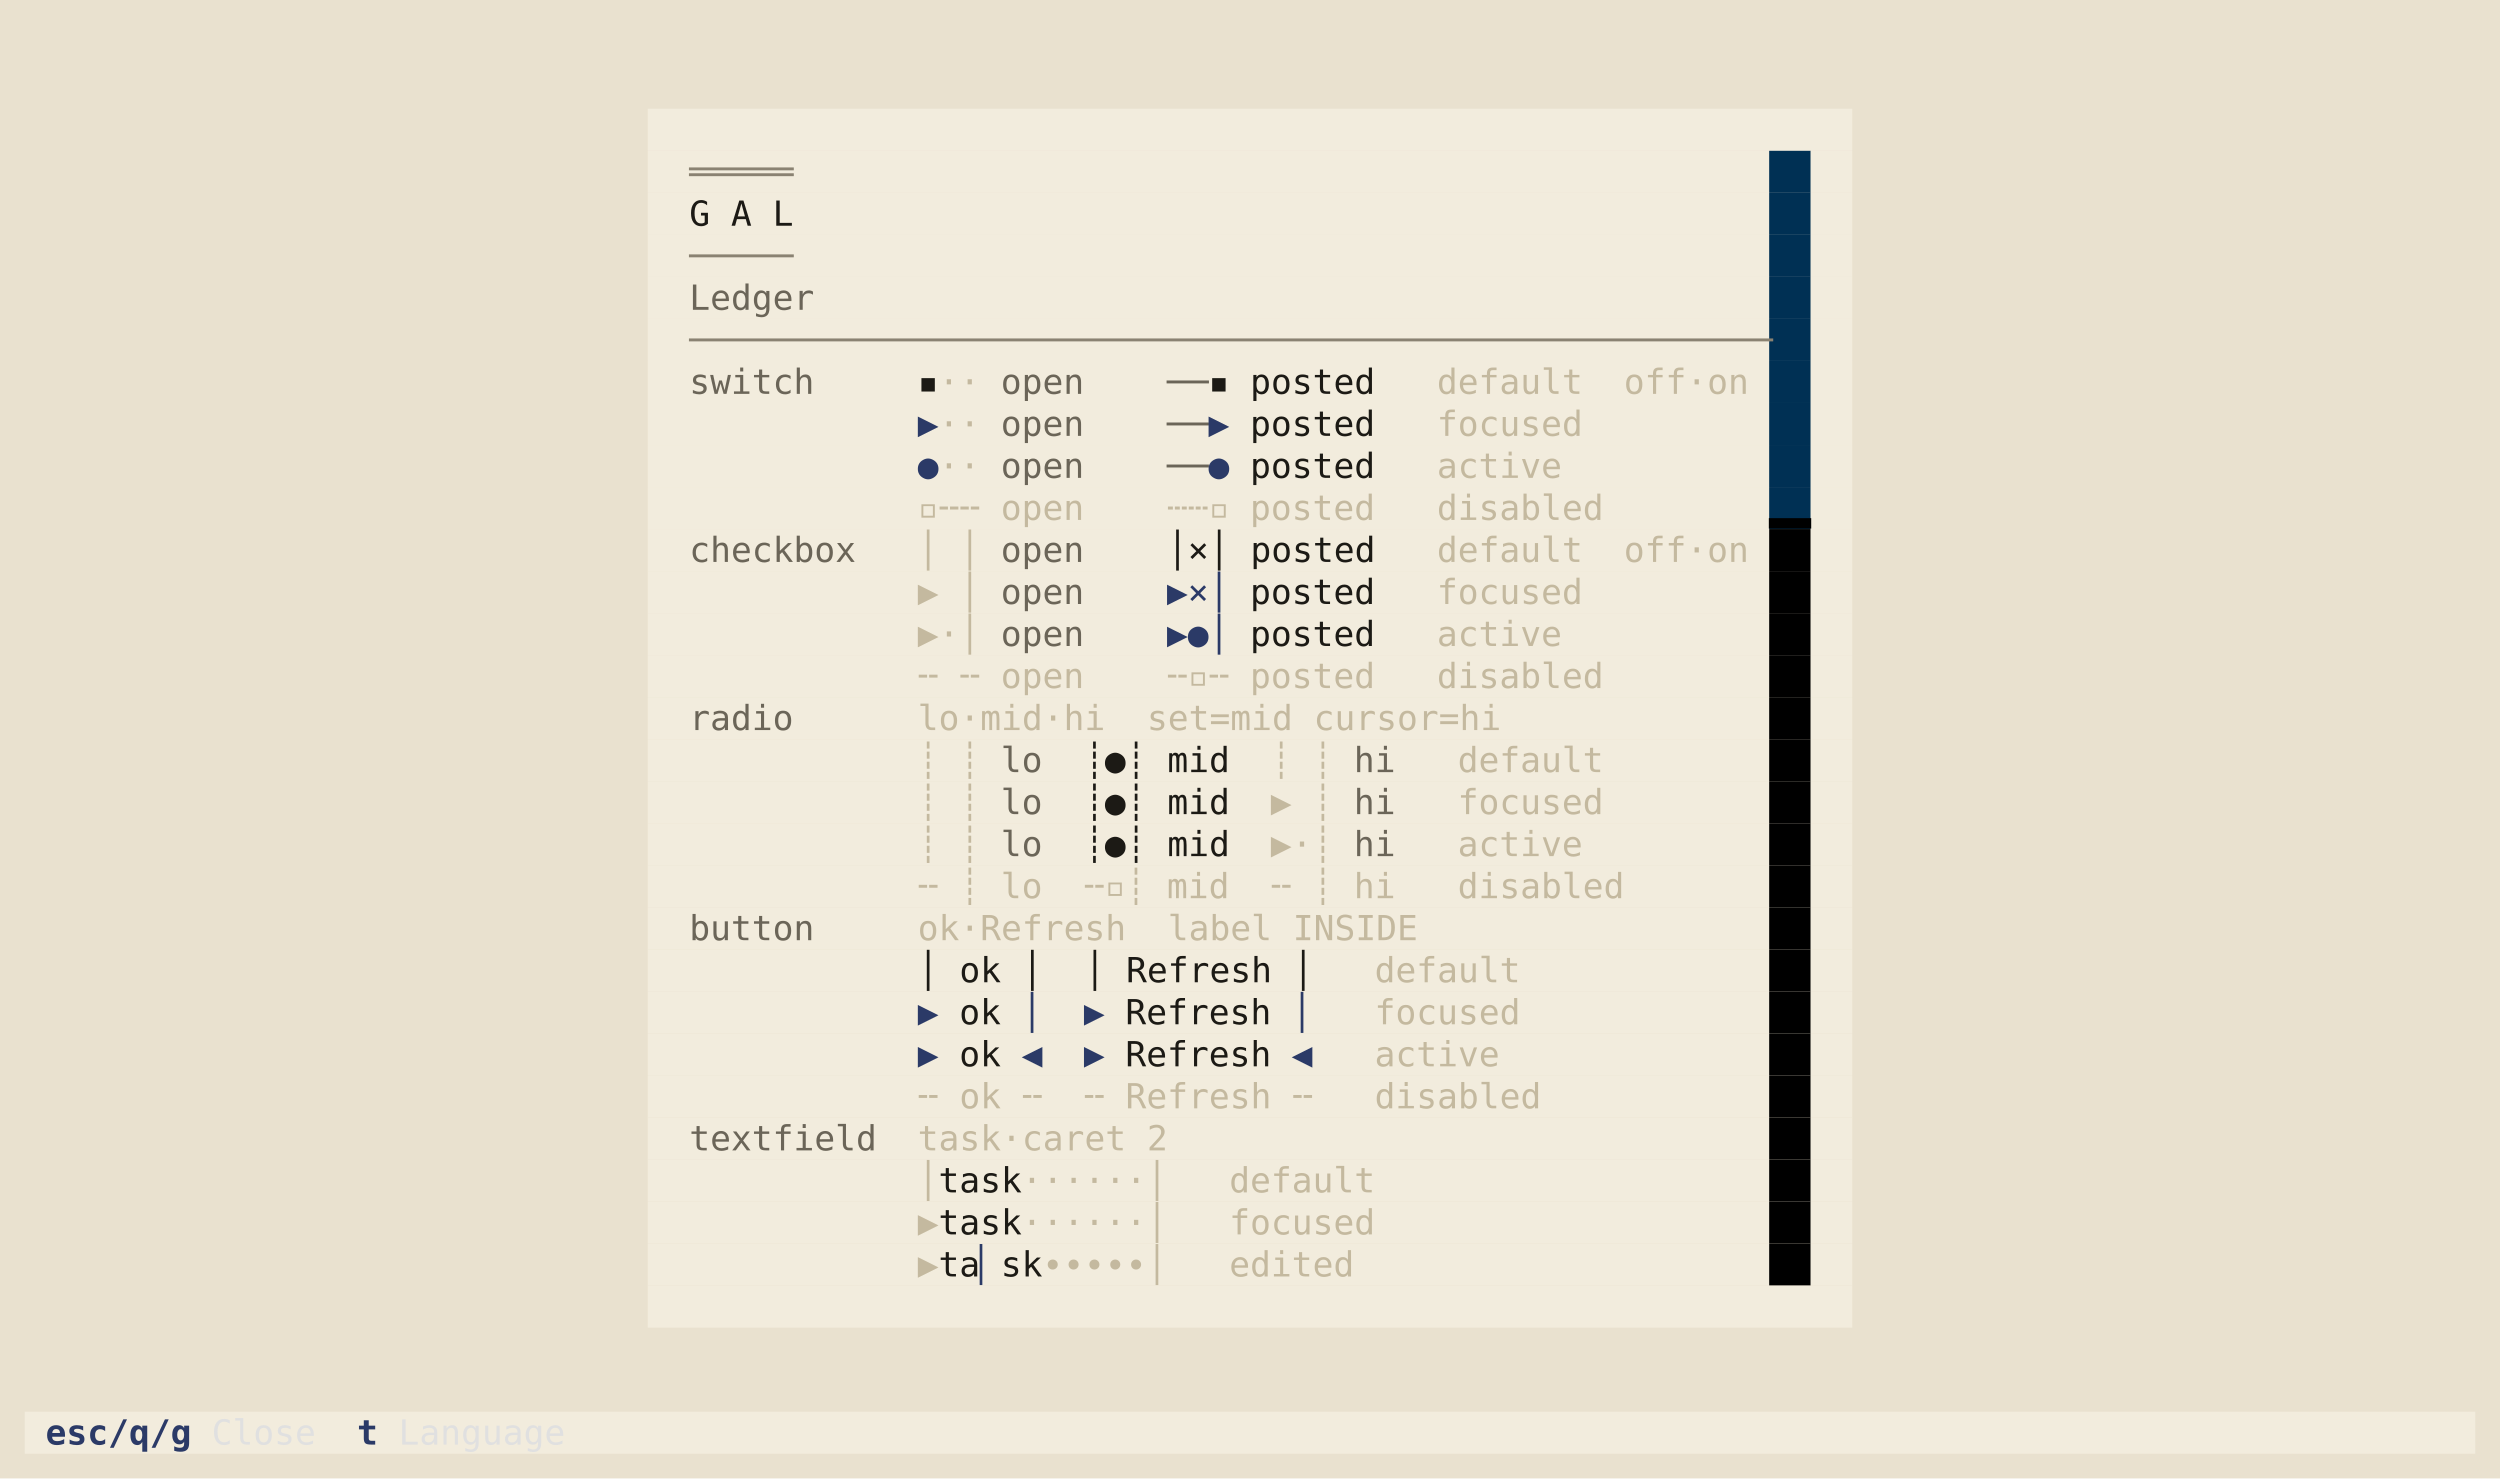
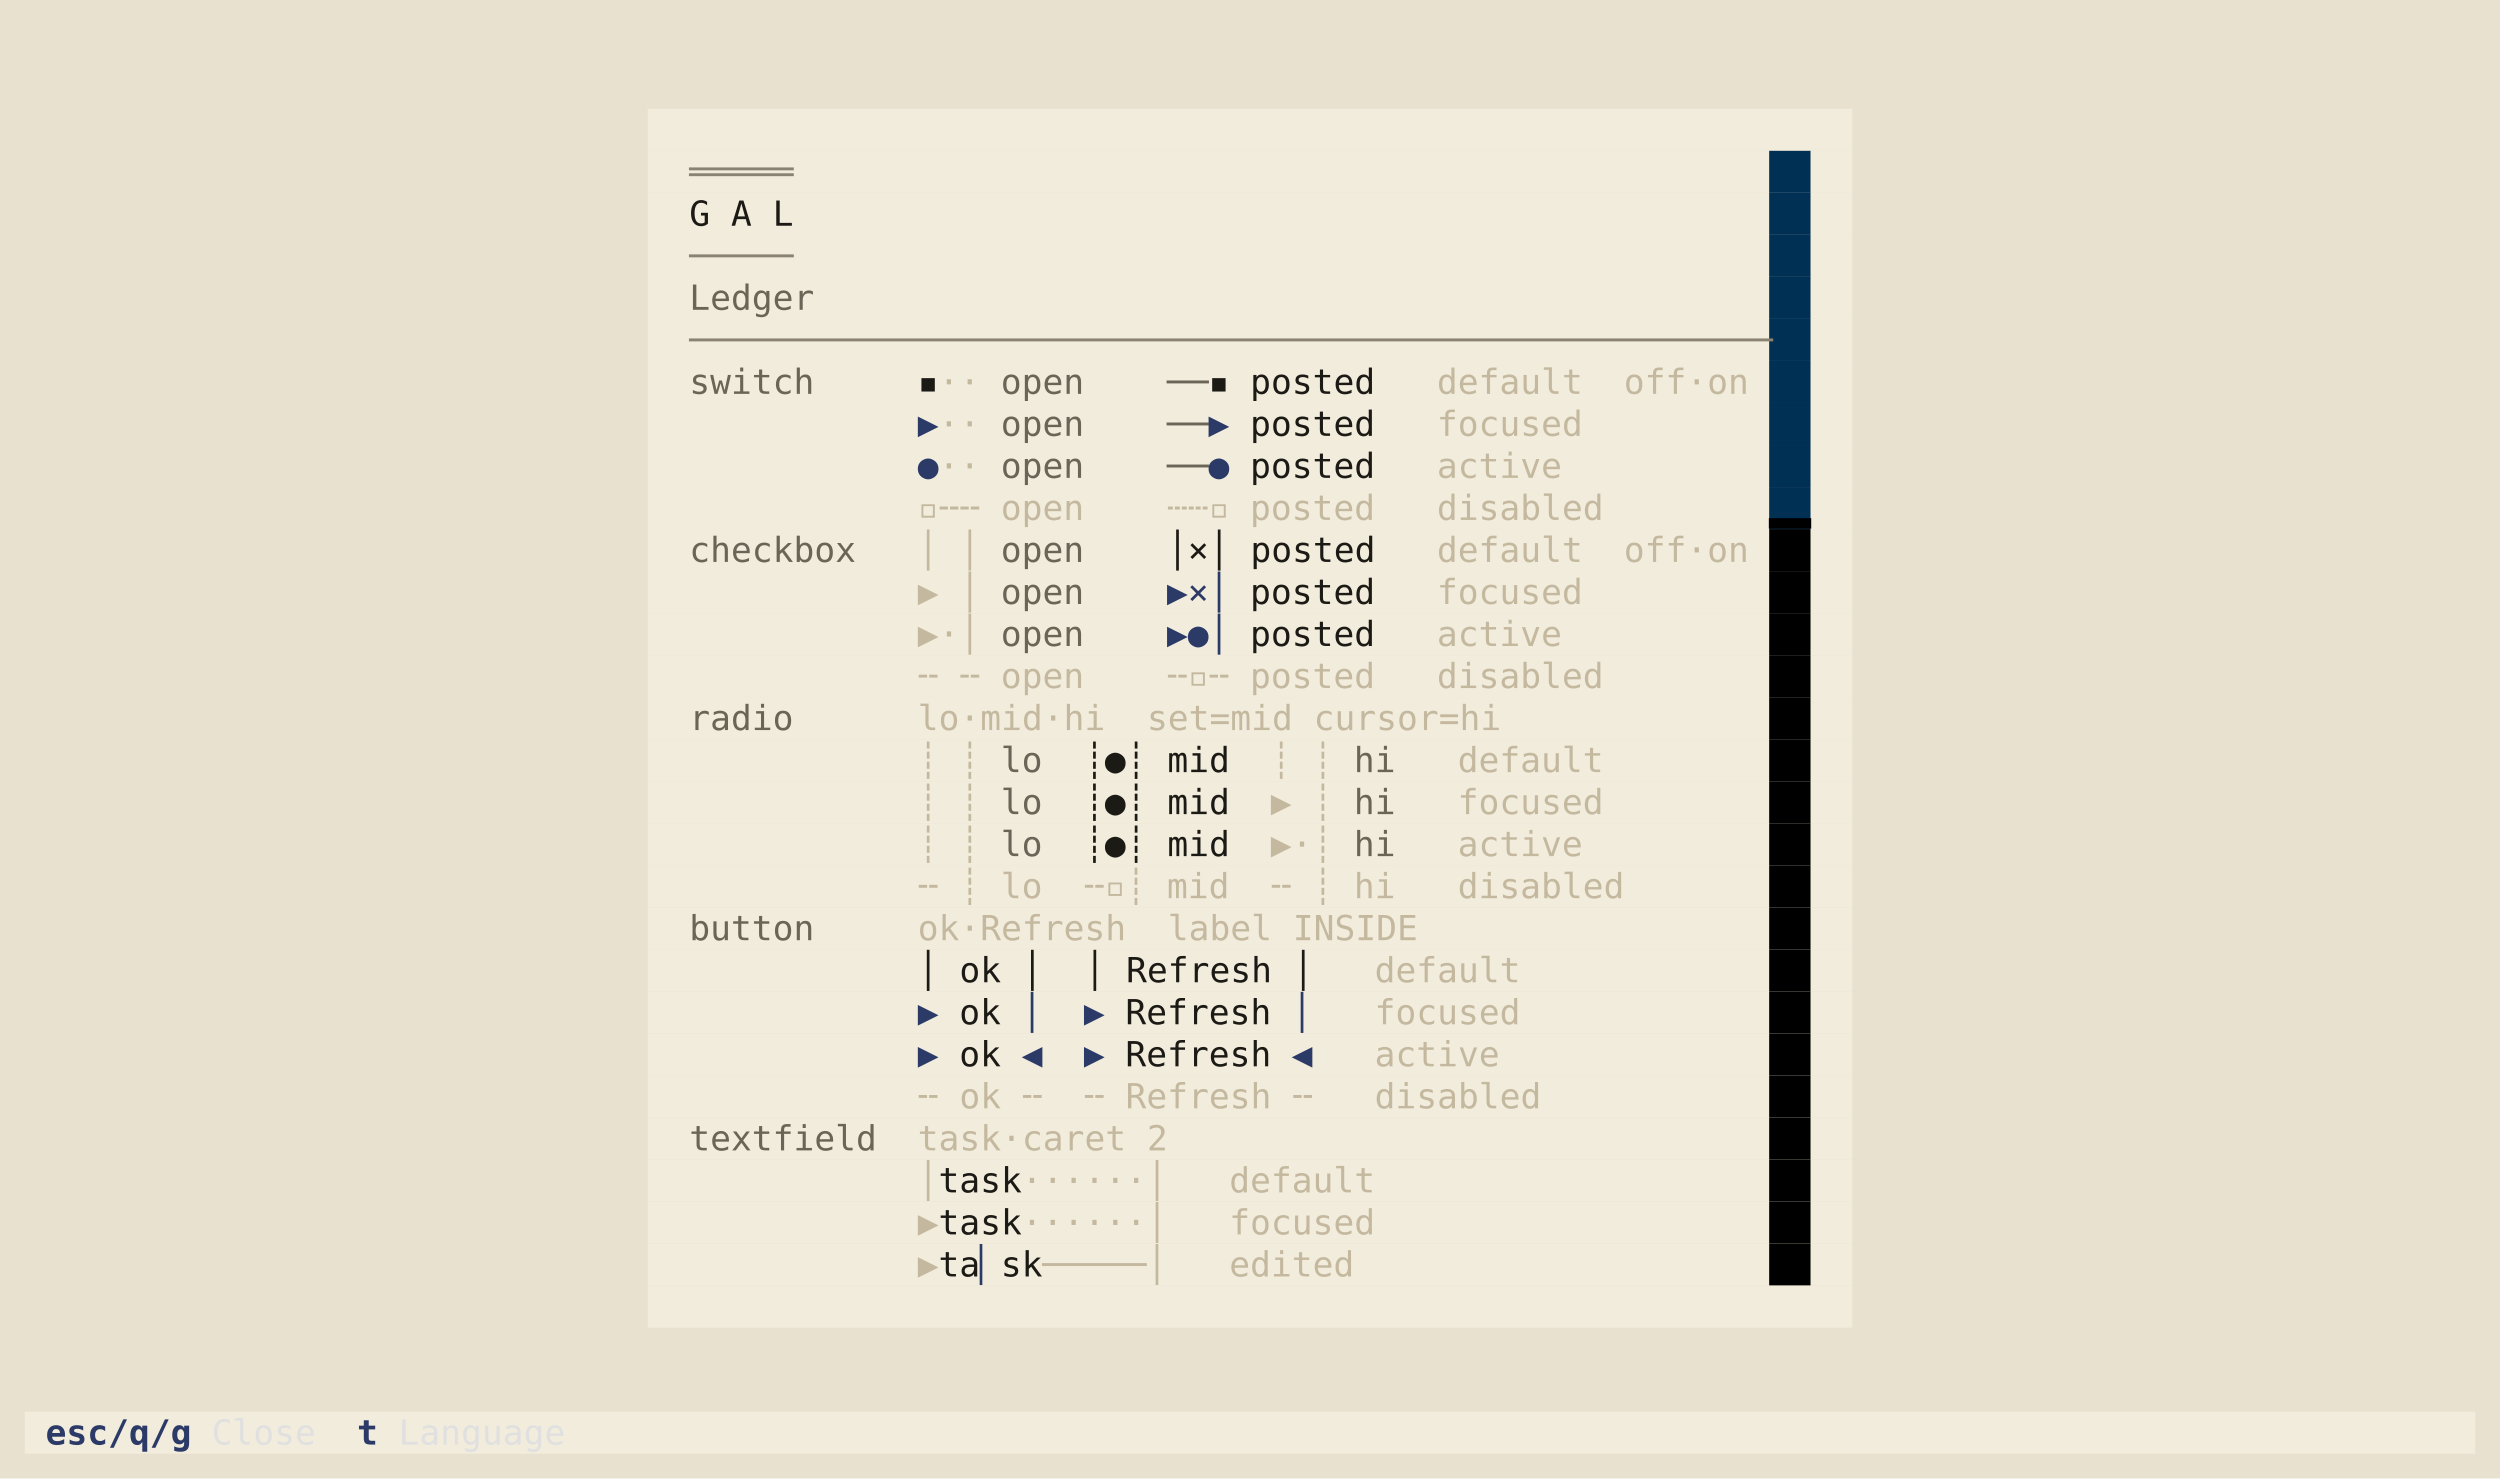
<svg xmlns="http://www.w3.org/2000/svg" viewBox="0 0 1011.2 598.0" role="img" aria-label="taskboard · ledger · components">
  <rect width="1011.2" height="598.0" fill="#e9e1cf" />
  <g font-family="ui-monospace,SFMono-Regular,'DejaVu Sans Mono','Cascadia Mono',Menlo,Consolas,'Liberation Mono',monospace" font-size="14.0" xml:space="preserve" style="white-space:pre;font-variant-ligatures:none">
    <rect x="262.0" y="44.0" width="487.2" height="17.0" fill="#f2ecdd" />
    <rect x="262.0" y="61.0" width="453.6" height="17.0" fill="#f2ecdd" />
    <rect x="715.6" y="61.0" width="16.8" height="17.0" fill="#003054" />
    <rect x="732.4" y="61.0" width="16.8" height="17.0" fill="#f2ecdd" />
    <text x="278.8" y="74.3" fill="#8a8272">═════</text>
    <rect x="262.0" y="78.0" width="453.6" height="17.0" fill="#f2ecdd" />
    <rect x="715.6" y="78.0" width="16.8" height="17.0" fill="#003054" />
    <rect x="732.4" y="78.0" width="16.8" height="17.0" fill="#f2ecdd" />
    <text x="278.8" y="91.3" fill="#1c1a15">G A L</text>
    <rect x="262.0" y="95.0" width="453.6" height="17.0" fill="#f2ecdd" />
    <rect x="715.6" y="95.0" width="16.8" height="17.0" fill="#003054" />
    <rect x="732.4" y="95.0" width="16.8" height="17.0" fill="#f2ecdd" />
    <text x="278.8" y="108.3" fill="#8a8272">─────</text>
    <rect x="262.0" y="112.0" width="453.6" height="17.0" fill="#f2ecdd" />
    <rect x="715.6" y="112.0" width="16.8" height="17.0" fill="#003054" />
    <rect x="732.4" y="112.0" width="16.8" height="17.0" fill="#f2ecdd" />
    <text x="278.8" y="125.3" fill="#6b6558">Ledger</text>
    <rect x="262.0" y="129.0" width="453.6" height="17.0" fill="#f2ecdd" />
    <rect x="715.6" y="129.0" width="16.8" height="17.0" fill="#003054" />
    <rect x="732.4" y="129.0" width="16.8" height="17.0" fill="#f2ecdd" />
    <text x="278.8" y="142.3" fill="#8a8272">────────────────────────────────────────────────────</text>
    <rect x="262.0" y="146.0" width="453.6" height="17.0" fill="#f2ecdd" />
    <rect x="715.6" y="146.0" width="16.8" height="17.0" fill="#003054" />
    <rect x="732.4" y="146.0" width="16.8" height="17.0" fill="#f2ecdd" />
    <text x="278.8" y="159.3" fill="#6b6558">switch     </text>
    <text x="371.2" y="159.3" fill="#1c1a15">▪</text>
    <text x="379.6" y="159.3" fill="#c4b99f">··</text>
    <text x="404.8" y="159.3" fill="#6b6558">open  </text>
    <text x="472.0" y="159.3" fill="#6b6558">──</text>
    <text x="488.8" y="159.3" fill="#1c1a15">▪ posted   </text>
    <text x="581.2" y="159.3" fill="#c4b99f">default</text>
    <text x="656.8" y="159.3" fill="#c4b99f">off·on</text>
    <rect x="262.0" y="163.0" width="453.6" height="17.0" fill="#f2ecdd" />
    <rect x="715.6" y="163.0" width="16.8" height="17.0" fill="#003054" />
    <rect x="732.4" y="163.0" width="16.8" height="17.0" fill="#f2ecdd" />
    <text x="371.2" y="176.3" fill="#2b3a67">▶</text>
    <text x="379.6" y="176.3" fill="#c4b99f">··</text>
    <text x="404.8" y="176.3" fill="#6b6558">open  </text>
    <text x="472.0" y="176.3" fill="#6b6558">──</text>
    <text x="488.8" y="176.3" fill="#2b3a67">▶</text>
    <text x="497.2" y="176.3" fill="#1c1a15"> posted   </text>
    <text x="581.2" y="176.3" fill="#c4b99f">focused</text>
    <rect x="262.0" y="180.0" width="453.6" height="17.0" fill="#f2ecdd" />
    <rect x="715.6" y="180.0" width="16.8" height="17.0" fill="#003054" />
    <rect x="732.4" y="180.0" width="16.8" height="17.0" fill="#f2ecdd" />
    <text x="371.2" y="193.3" fill="#2b3a67">●</text>
    <text x="379.6" y="193.3" fill="#c4b99f">··</text>
    <text x="404.8" y="193.3" fill="#6b6558">open  </text>
    <text x="472.0" y="193.3" fill="#6b6558">──</text>
    <text x="488.8" y="193.3" fill="#2b3a67">●</text>
    <text x="497.2" y="193.3" fill="#1c1a15"> posted   </text>
    <text x="581.2" y="193.3" fill="#c4b99f">active</text>
    <rect x="262.0" y="197.0" width="453.6" height="17.0" fill="#f2ecdd" />
    <rect x="715.6" y="197.0" width="16.8" height="17.0" fill="#003054" />
    <rect x="732.4" y="197.0" width="16.8" height="17.0" fill="#f2ecdd" />
    <text x="371.2" y="210.3" fill="#c4b99f">▫╌╌</text>
    <text x="404.8" y="210.3" fill="#c4b99f">open  </text>
    <text x="472.0" y="210.3" fill="#c4b99f">┄┄▫</text>
    <text x="505.6" y="210.3" fill="#c4b99f">posted</text>
    <text x="581.2" y="210.3" fill="#c4b99f">disabled</text>
    <text x="715.6" y="210.3" fill="#000000">▂▂</text>
    <rect x="262.0" y="214.0" width="453.6" height="17.0" fill="#f2ecdd" />
    <rect x="715.6" y="214.0" width="16.8" height="17.0" fill="#000000" />
    <rect x="732.4" y="214.0" width="16.8" height="17.0" fill="#f2ecdd" />
    <text x="278.8" y="227.3" fill="#6b6558">checkbox   </text>
    <text x="371.2" y="227.3" fill="#c4b99f">│ │</text>
    <text x="404.8" y="227.3" fill="#6b6558">open  </text>
    <text x="455.2" y="227.3" fill="#1c1a15">  │×│ posted   </text>
    <text x="581.2" y="227.3" fill="#c4b99f">default</text>
    <text x="656.8" y="227.3" fill="#c4b99f">off·on</text>
    <rect x="262.0" y="231.0" width="453.6" height="17.0" fill="#f2ecdd" />
    <rect x="715.6" y="231.0" width="16.8" height="17.0" fill="#000000" />
    <rect x="732.4" y="231.0" width="16.8" height="17.0" fill="#f2ecdd" />
    <text x="371.2" y="244.3" fill="#c4b99f">▶ │</text>
    <text x="404.8" y="244.3" fill="#6b6558">open  </text>
    <text x="472.0" y="244.3" fill="#2b3a67">▶×│</text>
    <text x="497.2" y="244.3" fill="#1c1a15"> posted   </text>
    <text x="581.2" y="244.3" fill="#c4b99f">focused</text>
    <rect x="262.0" y="248.0" width="453.6" height="17.0" fill="#f2ecdd" />
    <rect x="715.6" y="248.0" width="16.8" height="17.0" fill="#000000" />
    <rect x="732.4" y="248.0" width="16.8" height="17.0" fill="#f2ecdd" />
    <text x="371.2" y="261.3" fill="#c4b99f">▶·│</text>
    <text x="404.8" y="261.3" fill="#6b6558">open  </text>
    <text x="472.0" y="261.3" fill="#2b3a67">▶●│</text>
    <text x="497.2" y="261.3" fill="#1c1a15"> posted   </text>
    <text x="581.2" y="261.3" fill="#c4b99f">active</text>
    <rect x="262.0" y="265.0" width="453.6" height="17.0" fill="#f2ecdd" />
    <rect x="715.6" y="265.0" width="16.8" height="17.0" fill="#000000" />
    <rect x="732.4" y="265.0" width="16.8" height="17.0" fill="#f2ecdd" />
    <text x="371.2" y="278.3" fill="#c4b99f">╌ ╌</text>
    <text x="404.8" y="278.3" fill="#c4b99f">open  </text>
    <text x="472.0" y="278.3" fill="#c4b99f">╌▫╌</text>
    <text x="505.6" y="278.3" fill="#c4b99f">posted</text>
    <text x="581.2" y="278.3" fill="#c4b99f">disabled</text>
    <rect x="262.0" y="282.0" width="453.6" height="17.0" fill="#f2ecdd" />
    <rect x="715.6" y="282.0" width="16.8" height="17.0" fill="#000000" />
    <rect x="732.4" y="282.0" width="16.8" height="17.0" fill="#f2ecdd" />
    <text x="278.8" y="295.3" fill="#6b6558">radio      </text>
    <text x="371.2" y="295.3" fill="#c4b99f">lo·mid·hi  set=mid cursor=hi</text>
    <rect x="262.0" y="299.0" width="453.6" height="17.0" fill="#f2ecdd" />
    <rect x="715.6" y="299.0" width="16.8" height="17.0" fill="#000000" />
    <rect x="732.4" y="299.0" width="16.8" height="17.0" fill="#f2ecdd" />
    <text x="371.2" y="312.3" fill="#c4b99f">┊ ┊</text>
    <text x="404.8" y="312.3" fill="#6b6558">lo</text>
    <text x="421.6" y="312.3" fill="#1c1a15">  ┊●┊ mid  </text>
    <text x="514.0" y="312.3" fill="#c4b99f">┊ ┊</text>
    <text x="547.6" y="312.3" fill="#6b6558">hi</text>
    <text x="589.6" y="312.3" fill="#c4b99f">default</text>
    <rect x="262.0" y="316.0" width="453.6" height="17.0" fill="#f2ecdd" />
    <rect x="715.6" y="316.0" width="16.8" height="17.0" fill="#000000" />
    <rect x="732.4" y="316.0" width="16.8" height="17.0" fill="#f2ecdd" />
    <text x="371.2" y="329.3" fill="#c4b99f">┊ ┊</text>
    <text x="404.8" y="329.3" fill="#6b6558">lo</text>
    <text x="421.6" y="329.3" fill="#1c1a15">  ┊●┊ mid  </text>
    <text x="514.0" y="329.3" fill="#c4b99f">▶ ┊</text>
    <text x="547.6" y="329.3" fill="#6b6558">hi</text>
    <text x="589.6" y="329.3" fill="#c4b99f">focused</text>
    <rect x="262.0" y="333.0" width="453.6" height="17.0" fill="#f2ecdd" />
    <rect x="715.6" y="333.0" width="16.8" height="17.0" fill="#000000" />
    <rect x="732.4" y="333.0" width="16.8" height="17.0" fill="#f2ecdd" />
    <text x="371.2" y="346.3" fill="#c4b99f">┊ ┊</text>
    <text x="404.8" y="346.3" fill="#6b6558">lo</text>
    <text x="421.6" y="346.3" fill="#1c1a15">  ┊●┊ mid  </text>
    <text x="514.0" y="346.3" fill="#c4b99f">▶·┊</text>
    <text x="547.6" y="346.3" fill="#6b6558">hi</text>
    <text x="589.6" y="346.3" fill="#c4b99f">active</text>
    <rect x="262.0" y="350.0" width="453.6" height="17.0" fill="#f2ecdd" />
    <rect x="715.6" y="350.0" width="16.8" height="17.0" fill="#000000" />
    <rect x="732.4" y="350.0" width="16.8" height="17.0" fill="#f2ecdd" />
    <text x="371.2" y="363.3" fill="#c4b99f">╌ ┊</text>
    <text x="404.8" y="363.3" fill="#c4b99f">lo</text>
    <text x="438.4" y="363.3" fill="#c4b99f">╌▫┊</text>
    <text x="472.0" y="363.3" fill="#c4b99f">mid</text>
    <text x="514.0" y="363.3" fill="#c4b99f">╌ ┊</text>
    <text x="547.6" y="363.3" fill="#c4b99f">hi</text>
    <text x="589.6" y="363.3" fill="#c4b99f">disabled</text>
    <rect x="262.0" y="367.0" width="453.6" height="17.0" fill="#f2ecdd" />
    <rect x="715.6" y="367.0" width="16.8" height="17.0" fill="#000000" />
    <rect x="732.4" y="367.0" width="16.8" height="17.0" fill="#f2ecdd" />
    <text x="278.8" y="380.3" fill="#6b6558">button     </text>
    <text x="371.2" y="380.3" fill="#c4b99f">ok·Refresh  label INSIDE</text>
    <rect x="262.0" y="384.0" width="453.6" height="17.0" fill="#f2ecdd" />
    <rect x="715.6" y="384.0" width="16.8" height="17.0" fill="#000000" />
    <rect x="732.4" y="384.0" width="16.8" height="17.0" fill="#f2ecdd" />
    <text x="371.2" y="397.3" fill="#1c1a15">│ ok │  │ Refresh │   </text>
    <text x="556.0" y="397.3" fill="#c4b99f">default</text>
    <rect x="262.0" y="401.0" width="453.6" height="17.0" fill="#f2ecdd" />
    <rect x="715.6" y="401.0" width="16.8" height="17.0" fill="#000000" />
    <rect x="732.4" y="401.0" width="16.8" height="17.0" fill="#f2ecdd" />
    <text x="371.2" y="414.3" fill="#2b3a67">▶ </text>
    <text x="388.0" y="414.3" fill="#1c1a15">ok</text>
    <text x="404.8" y="414.3" fill="#2b3a67"> │</text>
    <text x="438.4" y="414.3" fill="#2b3a67">▶ </text>
    <text x="455.2" y="414.3" fill="#1c1a15">Refresh</text>
    <text x="514.0" y="414.3" fill="#2b3a67"> │</text>
    <text x="556.0" y="414.3" fill="#c4b99f">focused</text>
    <rect x="262.0" y="418.0" width="453.6" height="17.0" fill="#f2ecdd" />
    <rect x="715.6" y="418.0" width="16.8" height="17.0" fill="#000000" />
    <rect x="732.4" y="418.0" width="16.8" height="17.0" fill="#f2ecdd" />
    <text x="371.2" y="431.3" fill="#2b3a67">▶ </text>
    <text x="388.0" y="431.3" fill="#1c1a15">ok</text>
    <text x="404.8" y="431.3" fill="#2b3a67"> ◀</text>
    <text x="438.4" y="431.3" fill="#2b3a67">▶ </text>
    <text x="455.2" y="431.3" fill="#1c1a15">Refresh</text>
    <text x="514.0" y="431.3" fill="#2b3a67"> ◀</text>
    <text x="556.0" y="431.3" fill="#c4b99f">active</text>
    <rect x="262.0" y="435.0" width="453.6" height="17.0" fill="#f2ecdd" />
    <rect x="715.6" y="435.0" width="16.8" height="17.0" fill="#000000" />
    <rect x="732.4" y="435.0" width="16.8" height="17.0" fill="#f2ecdd" />
    <text x="371.2" y="448.3" fill="#c4b99f">╌ ok ╌</text>
    <text x="438.4" y="448.3" fill="#c4b99f">╌ Refresh ╌</text>
    <text x="556.0" y="448.3" fill="#c4b99f">disabled</text>
    <rect x="262.0" y="452.0" width="453.6" height="17.0" fill="#f2ecdd" />
    <rect x="715.6" y="452.0" width="16.8" height="17.0" fill="#000000" />
    <rect x="732.4" y="452.0" width="16.8" height="17.0" fill="#f2ecdd" />
    <text x="278.8" y="465.3" fill="#6b6558">textfield  </text>
    <text x="371.2" y="465.3" fill="#c4b99f">task·caret 2</text>
    <rect x="262.0" y="469.0" width="453.6" height="17.0" fill="#f2ecdd" />
    <rect x="715.6" y="469.0" width="16.8" height="17.0" fill="#000000" />
    <rect x="732.4" y="469.0" width="16.8" height="17.0" fill="#f2ecdd" />
    <text x="371.2" y="482.3" fill="#c4b99f">│</text>
    <text x="379.6" y="482.3" fill="#1c1a15">task</text>
    <text x="413.2" y="482.3" fill="#c4b99f">······│</text>
    <text x="497.2" y="482.3" fill="#c4b99f">default</text>
    <rect x="262.0" y="486.0" width="453.6" height="17.0" fill="#f2ecdd" />
    <rect x="715.6" y="486.0" width="16.8" height="17.0" fill="#000000" />
    <rect x="732.4" y="486.0" width="16.8" height="17.0" fill="#f2ecdd" />
    <text x="371.2" y="499.3" fill="#c4b99f">▶</text>
    <text x="379.6" y="499.3" fill="#1c1a15">task</text>
    <text x="413.2" y="499.3" fill="#c4b99f">······│</text>
    <text x="497.2" y="499.3" fill="#c4b99f">focused</text>
    <rect x="262.0" y="503.0" width="453.6" height="17.0" fill="#f2ecdd" />
    <rect x="715.6" y="503.0" width="16.8" height="17.0" fill="#000000" />
    <rect x="732.4" y="503.0" width="16.8" height="17.0" fill="#f2ecdd" />
    <text x="371.2" y="516.3" fill="#c4b99f">▶</text>
    <text x="379.6" y="516.3" fill="#1c1a15">ta</text>
    <text x="396.4" y="516.3" fill="#2b3a67">▏</text>
    <text x="404.8" y="516.3" fill="#1c1a15">sk</text>
-     <text x="421.6" y="516.3" fill="#c4b99f">∙∙∙∙∙│</text>
+     <text x="421.6" y="516.3" fill="#c4b99f">─────│</text>
    <text x="497.2" y="516.3" fill="#c4b99f">edited</text>
    <rect x="262.0" y="520.0" width="487.2" height="17.0" fill="#f2ecdd" />
    <rect x="10.0" y="571.0" width="991.2" height="17.0" fill="#f2ecdd" />
    <text x="10.0" y="584.3" fill="#2b3a67" font-weight="bold"> esc/q/g </text>
    <text x="85.6" y="584.3" fill="#e0e0e0">Close </text>
    <text x="136.0" y="584.3" fill="#2b3a67" font-weight="bold"> t </text>
    <text x="161.2" y="584.3" fill="#e0e0e0">Language </text>
  </g>
</svg>
